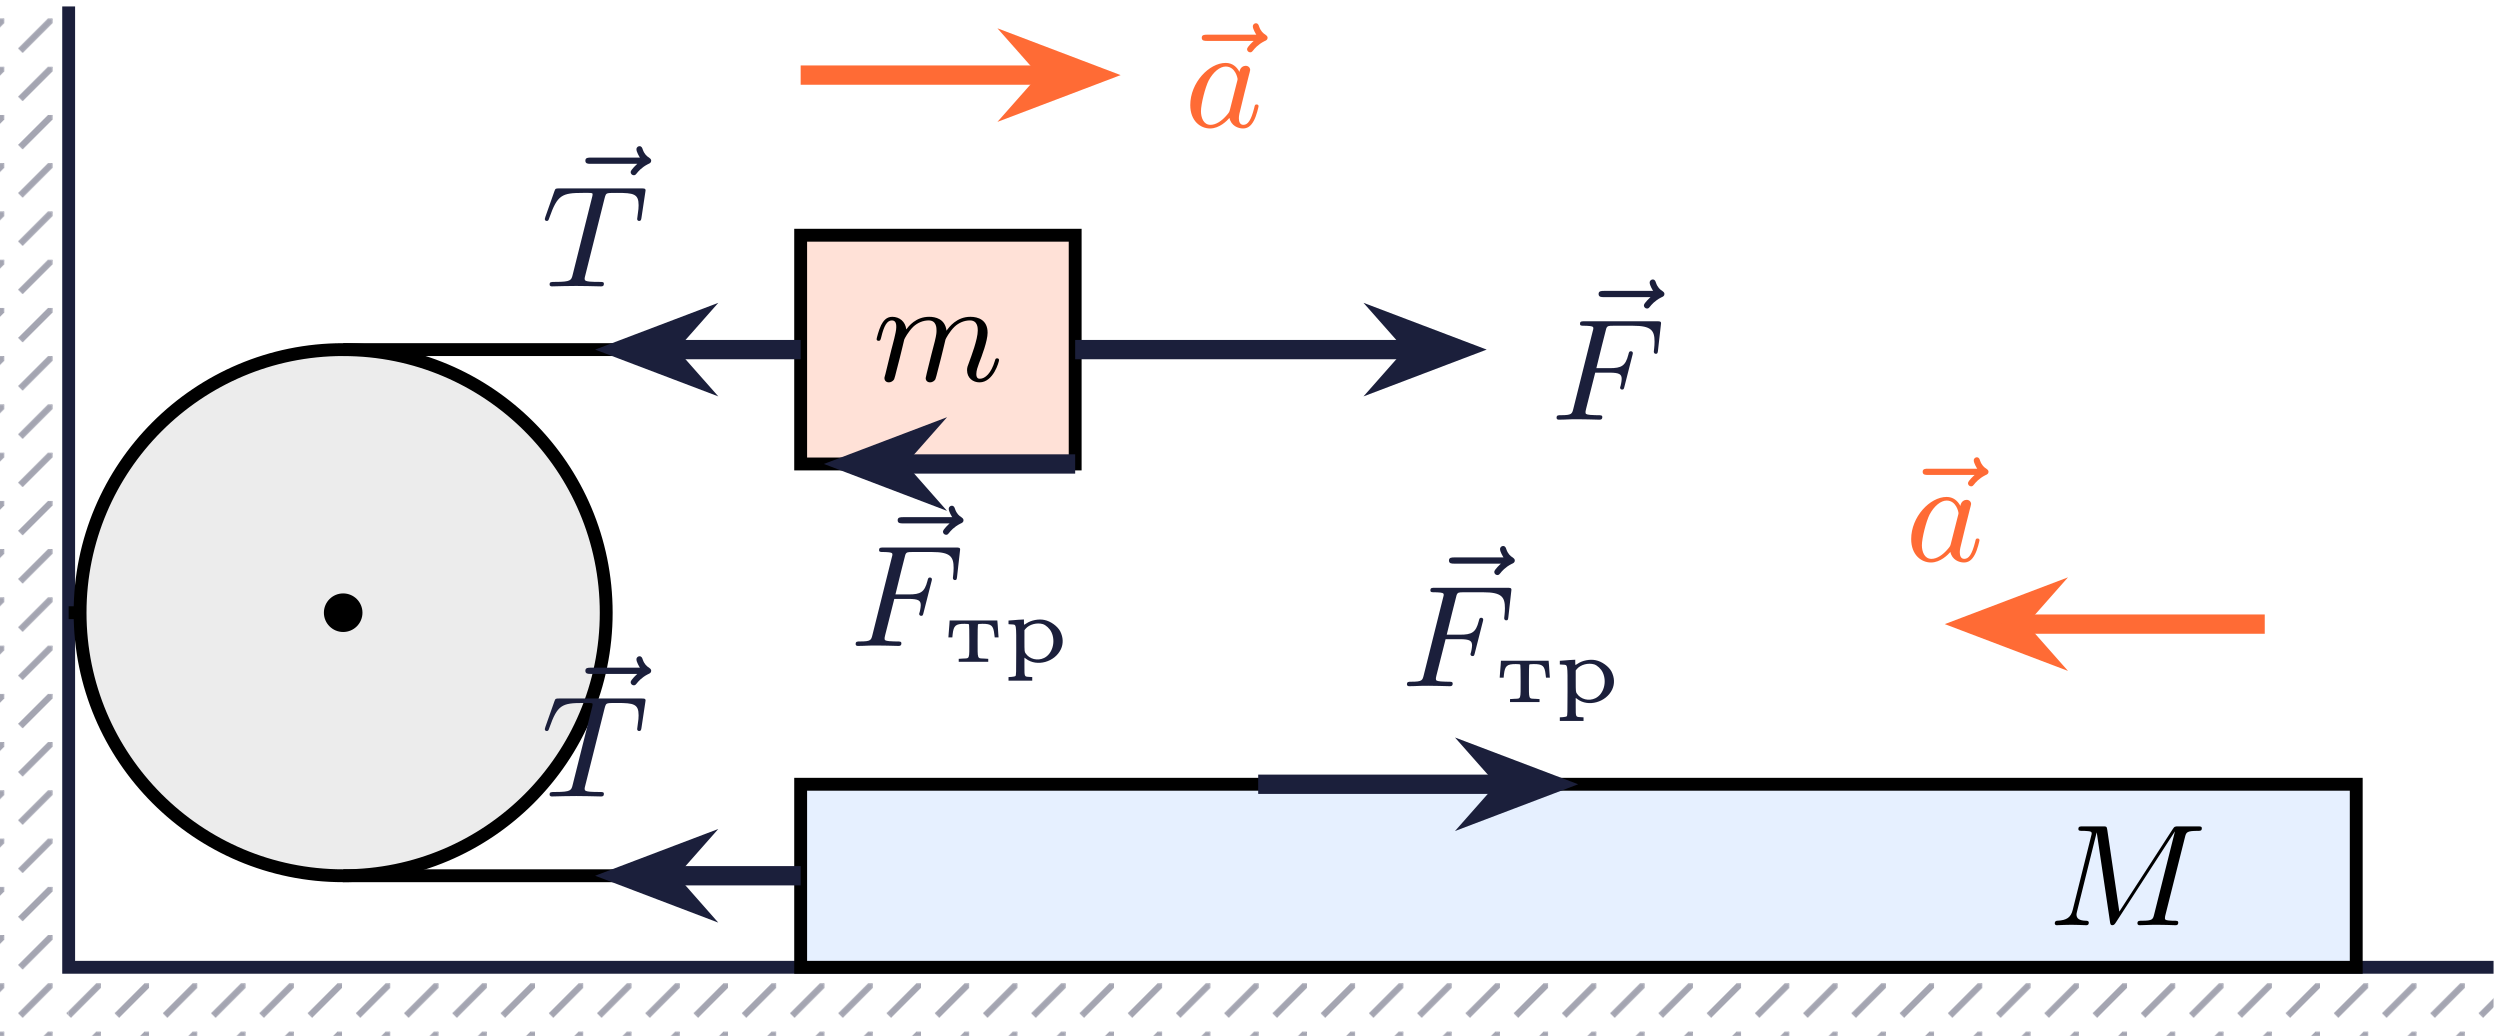
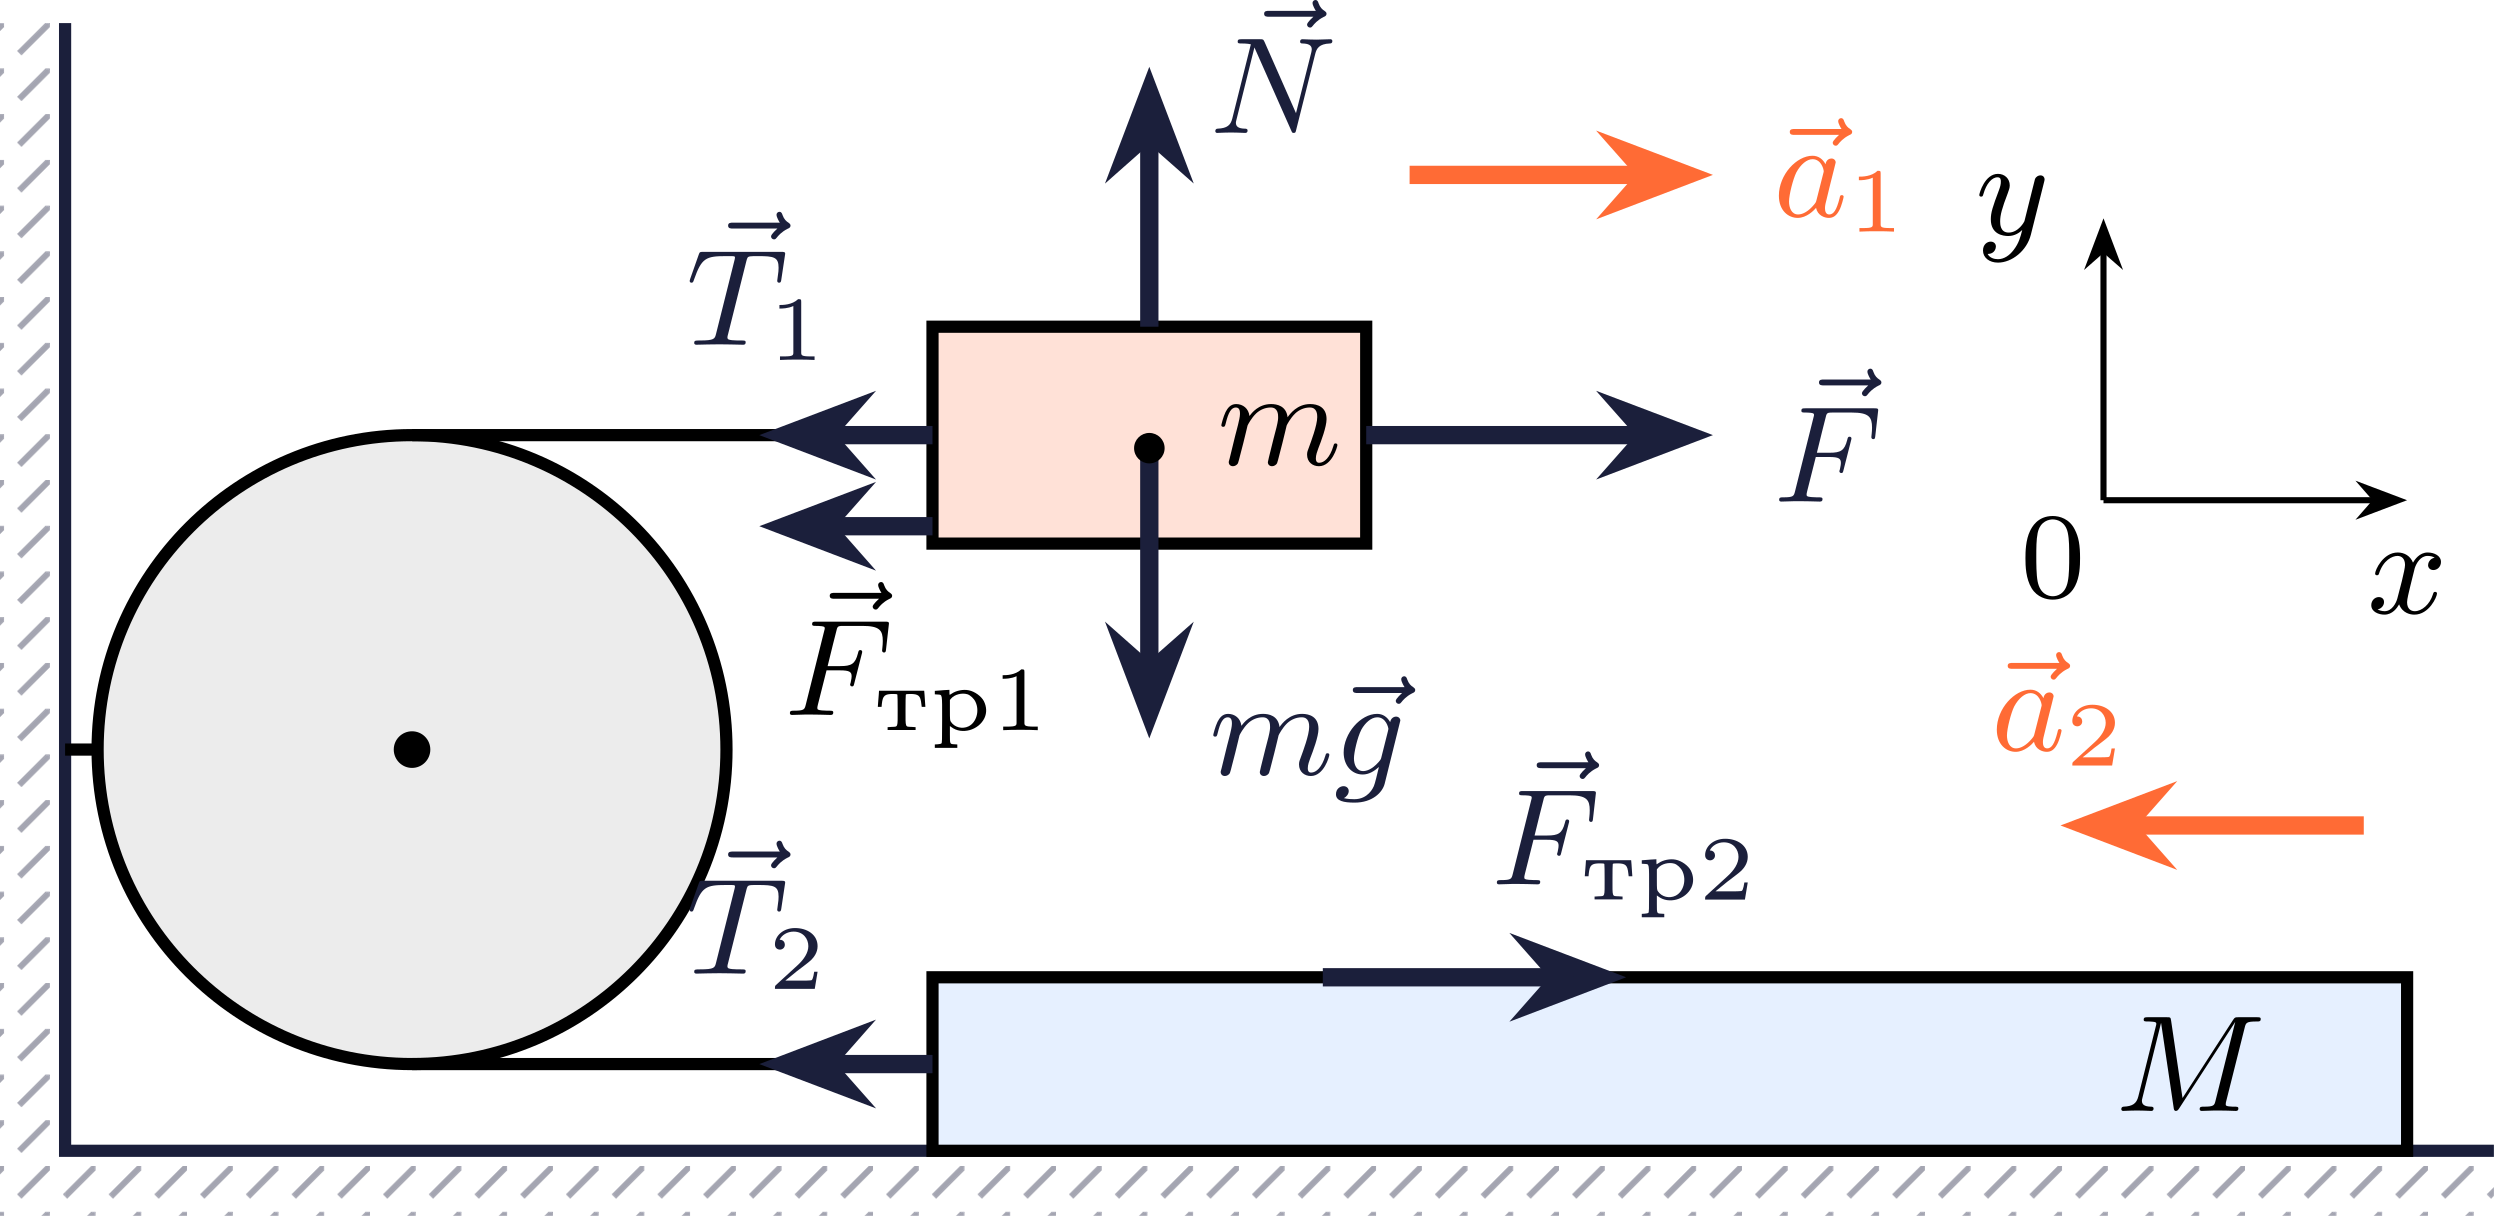
- <svg xmlns="http://www.w3.org/2000/svg" xmlns:xlink="http://www.w3.org/1999/xlink" version="1.1" width="201.358pt" height="83.434pt" viewBox="-70.008 -68.133 154.891 64.18">
+ <svg xmlns="http://www.w3.org/2000/svg" xmlns:xlink="http://www.w3.org/1999/xlink" version="1.1" width="212.413pt" height="103.301pt" viewBox="-70.008 -66.693 163.395 79.462">
  <defs>
-     <pattern id="pat0-a4a5b1" x="-.996" y="-.996" width="2.989" height="2.989" viewBox="-.996 -.996 2.989 2.989" patternUnits="userSpaceOnUse" patternTransform="matrix(1 0 0 -1 -65.7557 -8.20433)" overflow="visible">
+     <pattern id="pat0-a4a5b1" x="-.996" y="-.996" width="2.989" height="2.989" viewBox="-.996 -.996 2.989 2.989" patternUnits="userSpaceOnUse" patternTransform="matrix(1 0 0 -1 -65.7557 8.51955)" overflow="visible">
      <clipPath id="pc0">
        <rect x="-.996" y="-.996" width="4.981" height="4.981" />
      </clipPath>
      <g clip-path="url(#pc0)">
        <path d="M0 0L3.09 3.09" stroke="#a4a5b1" fill="none" stroke-width=".399" stroke-miterlimit="10" />
      </g>
    </pattern>
-     <pattern id="pat1-a4a5b1" x="-.996" y="-.996" width="2.989" height="2.989" viewBox="-.996 -.996 2.989 2.989" patternUnits="userSpaceOnUse" patternTransform="matrix(1 0 0 -1 -65.7557 -8.20433)" overflow="visible">
+     <pattern id="pat1-a4a5b1" x="-.996" y="-.996" width="2.989" height="2.989" viewBox="-.996 -.996 2.989 2.989" patternUnits="userSpaceOnUse" patternTransform="matrix(1 0 0 -1 -65.7557 8.51955)" overflow="visible">
      <clipPath id="pc1">
        <rect x="-.996" y="-.996" width="4.981" height="4.981" />
      </clipPath>
      <g clip-path="url(#pc1)">
        <path d="M0 0L3.09 3.09" stroke="#a4a5b1" fill="none" stroke-width=".399" stroke-miterlimit="10" />
      </g>
    </pattern>
-     <path id="g0-240" d="M.944-2.618C.879-2.612 .711-2.6 .574-2.588L.329-2.57V-2.457V-2.343L.514-2.331C.831-2.307 .807-2.427 .807-.669C.807 .669 .801 .837 .759 .867C.735 .891 .622 .915 .52 .921L.329 .933V1.04V1.154H1.064H1.799V1.04V.933L1.608 .921C1.309 .903 1.315 .921 1.315 .275V-.269L1.417-.197C2.086 .311 3.198 .006 3.575-.795C3.736-1.142 3.718-1.53 3.533-1.901C3.365-2.218 2.941-2.529 2.552-2.606C2.2-2.684 1.722-2.588 1.447-2.397C1.375-2.349 1.309-2.307 1.303-2.307C1.291-2.307 1.285-2.379 1.285-2.475V-2.636L1.172-2.63C1.112-2.63 1.01-2.624 .944-2.618ZM2.457-2.349C2.648-2.289 2.887-2.068 2.989-1.847C3.264-1.261 3.049-.502 2.534-.251C2.128-.054 1.626-.179 1.387-.538C1.321-.634 1.315-.658 1.315-1.303V-1.973L1.393-2.068C1.62-2.331 2.086-2.457 2.457-2.349Z" />
-     <path id="g0-242" d="M.317-2.301C.305-2.146 .287-1.913 .275-1.775L.257-1.524H.383H.502L.52-1.716C.58-2.26 .705-2.367 1.261-2.367C1.47-2.367 1.524-2.355 1.536-2.319C1.548-2.295 1.554-1.835 1.554-1.303C1.554-.149 1.584-.233 1.166-.215L.897-.197V-.108V-.012H1.811H2.726V-.108V-.197L2.457-.215C2.038-.233 2.068-.149 2.068-1.303C2.068-1.835 2.074-2.295 2.086-2.319C2.098-2.355 2.152-2.367 2.361-2.367C2.923-2.367 3.043-2.26 3.102-1.716L3.126-1.524H3.246H3.365L3.347-1.775C3.335-1.913 3.318-2.146 3.312-2.301L3.288-2.576H1.811H.335Z" />
-     <path id="g1-70" d="M2.789-2.914H3.667C4.304-2.914 4.429-2.806 4.429-2.52C4.429-2.493 4.42-2.331 4.367-2.116C4.331-2.008 4.331-2 4.331-1.982C4.331-1.946 4.358-1.865 4.456-1.865S4.564-1.91 4.6-2.053L5.093-3.99C5.102-4.026 5.12-4.08 5.12-4.125C5.12-4.178 5.084-4.241 4.994-4.241C4.896-4.241 4.878-4.178 4.842-4.026C4.663-3.327 4.411-3.192 3.685-3.192H2.86C2.977-3.685 3.434-5.523 3.47-5.64C3.533-5.819 3.631-5.819 3.9-5.819H5.138C6.267-5.819 6.465-5.523 6.465-4.833C6.465-4.528 6.42-4.286 6.42-4.214S6.465-4.08 6.545-4.08C6.653-4.08 6.662-4.142 6.68-4.304L6.868-5.972C6.868-6.097 6.779-6.097 6.608-6.097H2.116C1.937-6.097 1.847-6.097 1.847-5.936C1.847-5.819 1.937-5.819 2.125-5.819C2.161-5.819 2.322-5.819 2.466-5.801C2.663-5.774 2.672-5.738 2.672-5.658C2.672-5.631 2.672-5.613 2.627-5.452L1.435-.681C1.354-.359 1.336-.278 .664-.278C.493-.278 .395-.278 .395-.117C.395-.063 .421 0 .529 0C.628 0 1.049-.009 1.139-.018C1.21-.027 1.524-.027 1.722-.027C1.892-.027 2.143-.018 2.358-.018S2.824 0 3.04 0C3.111 0 3.228 0 3.228-.161C3.228-.278 3.138-.278 2.95-.278C2.932-.278 2.699-.278 2.484-.296C2.206-.323 2.188-.359 2.188-.466C2.188-.484 2.188-.538 2.224-.672L2.789-2.914Z" />
-     <path id="g1-77" d="M8.491-5.434C8.572-5.765 8.599-5.846 9.298-5.846C9.442-5.846 9.54-5.846 9.54-6.007C9.54-6.124 9.451-6.124 9.28-6.124H8.106C7.881-6.124 7.846-6.124 7.738-5.954L4.429-.843L3.685-5.891C3.649-6.124 3.64-6.124 3.389-6.124H2.161C2-6.124 1.892-6.124 1.892-5.963C1.892-5.846 1.982-5.846 2.161-5.846C2.197-5.846 2.358-5.846 2.502-5.828C2.672-5.81 2.717-5.783 2.717-5.694C2.717-5.649 2.708-5.613 2.681-5.514L1.542-.95C1.426-.484 1.175-.305 .583-.278C.556-.278 .43-.269 .43-.117C.43-.099 .43 0 .556 0C.664 0 .888-.009 1.004-.018C1.148-.027 1.166-.027 1.453-.027C1.677-.027 1.695-.027 1.91-.018C2.053-.018 2.242 0 2.376 0C2.421 0 2.537 0 2.537-.161C2.537-.269 2.439-.278 2.358-.278C1.937-.287 1.775-.421 1.775-.664C1.775-.726 1.784-.735 1.811-.861L3.022-5.738H3.031L3.847-.233C3.865-.09 3.882 0 3.999 0C4.107 0 4.16-.09 4.214-.17L7.864-5.801H7.872L6.59-.681C6.51-.359 6.492-.278 5.819-.278C5.658-.278 5.55-.278 5.55-.117C5.55-.036 5.613 0 5.685 0C5.792 0 6.142-.009 6.25-.018C6.384-.027 6.608-.027 6.788-.027C6.814-.027 7.173-.018 7.361-.018C7.541-.018 7.738 0 7.908 0C7.962 0 8.079 0 8.079-.161C8.079-.278 7.989-.278 7.801-.278C7.765-.278 7.603-.278 7.46-.296C7.263-.323 7.254-.359 7.254-.439S7.272-.592 7.29-.655L8.491-5.434Z" />
-     <path id="g1-84" d="M3.936-5.461C3.99-5.658 4.008-5.747 4.16-5.774C4.232-5.792 4.519-5.792 4.707-5.792C5.738-5.792 6.043-5.73 6.043-5.03C6.043-4.914 6.043-4.779 5.963-4.25L5.954-4.178C5.954-4.116 5.99-4.053 6.079-4.053C6.187-4.053 6.205-4.133 6.223-4.268L6.456-5.819C6.465-5.864 6.474-5.918 6.474-5.945C6.474-6.07 6.384-6.07 6.214-6.07H1.112C.897-6.07 .888-6.061 .825-5.891L.269-4.313C.233-4.196 .233-4.178 .233-4.169C.233-4.125 .26-4.053 .35-4.053C.448-4.053 .466-4.107 .52-4.268C1.013-5.667 1.291-5.792 2.591-5.792H2.941C3.192-5.792 3.192-5.765 3.192-5.694C3.192-5.64 3.174-5.577 3.156-5.505L1.955-.708C1.874-.386 1.847-.278 .897-.278C.61-.278 .529-.278 .529-.117C.529 0 .646 0 .681 0C.915 0 1.175-.018 1.417-.018C1.668-.018 1.928-.027 2.179-.027C2.573-.027 2.591-.027 2.923-.018C3.04-.018 3.631 0 3.703 0C3.784 0 3.891 0 3.891-.161C3.891-.278 3.811-.278 3.587-.278S3.255-.278 3.013-.296C2.806-.323 2.699-.332 2.699-.484C2.699-.529 2.717-.601 2.735-.664L3.936-5.461Z" />
-     <path id="g1-97" d="M3.425-3.407C3.255-3.73 2.977-3.963 2.573-3.963C1.533-3.963 .377-2.726 .377-1.354C.377-.368 1.004 .099 1.605 .099C2.188 .099 2.663-.386 2.806-.556C2.905-.063 3.353 .099 3.64 .099C3.9 .099 4.125-.018 4.322-.395C4.483-.69 4.609-1.246 4.609-1.282C4.609-1.327 4.582-1.39 4.492-1.39C4.385-1.39 4.376-1.345 4.34-1.175C4.142-.395 3.945-.126 3.667-.126C3.443-.126 3.389-.341 3.389-.538C3.389-.708 3.434-.888 3.515-1.201L3.739-2.125C3.802-2.349 3.963-3.022 3.999-3.156C4.035-3.282 4.089-3.497 4.089-3.524C4.089-3.667 3.972-3.784 3.811-3.784C3.694-3.784 3.47-3.712 3.425-3.407ZM2.842-1.094C2.798-.924 2.798-.915 2.654-.744C2.331-.359 1.964-.126 1.632-.126C1.193-.126 1.04-.583 1.04-.968C1.04-1.408 1.3-2.439 1.515-2.869C1.802-3.407 2.215-3.739 2.573-3.739C3.174-3.739 3.309-3.022 3.309-2.959C3.309-2.914 3.291-2.86 3.282-2.824L2.842-1.094Z" />
-     <path id="g1-109" d="M1.695-1.408C1.793-1.829 1.964-2.484 1.973-2.555C1.991-2.609 2.215-3.04 2.537-3.353C2.798-3.596 3.138-3.739 3.488-3.739C3.972-3.739 3.972-3.264 3.972-3.111C3.972-3.004 3.972-2.878 3.865-2.439L3.658-1.641C3.371-.484 3.3-.206 3.3-.161C3.3-.045 3.38 .099 3.578 .099C3.703 .099 3.838 .018 3.9-.09C3.927-.143 3.999-.43 4.044-.61L4.25-1.408C4.349-1.829 4.519-2.484 4.528-2.555C4.546-2.609 4.77-3.04 5.093-3.353C5.353-3.596 5.694-3.739 6.043-3.739C6.528-3.739 6.528-3.264 6.528-3.111C6.528-2.564 6.106-1.47 6.007-1.193C5.9-.915 5.864-.825 5.864-.655C5.864-.17 6.232 .099 6.635 .099C7.496 .099 7.846-1.184 7.846-1.282C7.846-1.327 7.819-1.39 7.729-1.39C7.63-1.39 7.621-1.345 7.586-1.228C7.361-.466 6.985-.126 6.662-.126C6.599-.126 6.438-.126 6.438-.412C6.438-.637 6.528-.87 6.599-1.067C6.779-1.524 7.137-2.475 7.137-2.977C7.137-3.775 6.545-3.963 6.07-3.963C5.218-3.963 4.752-3.327 4.591-3.102C4.501-3.847 3.891-3.963 3.515-3.963C2.681-3.963 2.242-3.371 2.098-3.183C2.044-3.667 1.677-3.963 1.228-3.963C.852-3.963 .664-3.685 .538-3.443C.386-3.129 .26-2.618 .26-2.582C.26-2.502 .323-2.475 .386-2.475C.484-2.475 .502-2.52 .547-2.699C.717-3.407 .906-3.739 1.21-3.739C1.479-3.739 1.479-3.452 1.479-3.318C1.479-3.129 1.408-2.851 1.354-2.618C1.291-2.385 1.201-2 1.166-1.892L.807-.421C.744-.206 .744-.188 .744-.161C.744-.045 .825 .099 1.022 .099C1.148 .099 1.282 .018 1.345-.09C1.372-.143 1.444-.43 1.488-.61L1.695-1.408Z" />
-     <path id="g1-126" d="M4.86-5.326C4.842-5.308 4.447-4.958 4.447-4.815C4.447-4.707 4.537-4.618 4.645-4.618C4.734-4.618 4.779-4.68 4.815-4.725C4.914-4.851 5.12-5.102 5.523-5.308C5.631-5.353 5.721-5.398 5.721-5.523C5.721-5.622 5.631-5.676 5.586-5.712C5.452-5.792 5.299-5.927 5.2-6.205C5.165-6.312 5.129-6.42 4.994-6.42C4.914-6.42 4.806-6.357 4.806-6.223C4.806-6.061 4.985-5.765 5.021-5.712H1.973C1.82-5.712 1.641-5.712 1.641-5.523C1.641-5.326 1.811-5.326 1.973-5.326H4.86Z" />
+     <path id="g0-48" d="M3.897-2.542C3.897-3.395 3.81-3.913 3.547-4.423C3.196-5.125 2.55-5.3 2.112-5.3C1.108-5.3 .741-4.551 .63-4.328C.343-3.746 .327-2.957 .327-2.542C.327-2.016 .351-1.211 .733-.574C1.1 .016 1.69 .167 2.112 .167C2.495 .167 3.18 .048 3.579-.741C3.873-1.315 3.897-2.024 3.897-2.542ZM2.112-.056C1.841-.056 1.291-.183 1.124-1.02C1.036-1.474 1.036-2.224 1.036-2.638C1.036-3.188 1.036-3.746 1.124-4.184C1.291-4.997 1.913-5.077 2.112-5.077C2.383-5.077 2.933-4.941 3.092-4.216C3.188-3.778 3.188-3.18 3.188-2.638C3.188-2.168 3.188-1.451 3.092-1.004C2.925-.167 2.375-.056 2.112-.056Z" />
+     <path id="g1-240" d="M.944-2.618C.879-2.612 .711-2.6 .574-2.588L.329-2.57V-2.457V-2.343L.514-2.331C.831-2.307 .807-2.427 .807-.669C.807 .669 .801 .837 .759 .867C.735 .891 .622 .915 .52 .921L.329 .933V1.04V1.154H1.064H1.799V1.04V.933L1.608 .921C1.309 .903 1.315 .921 1.315 .275V-.269L1.417-.197C2.086 .311 3.198 .006 3.575-.795C3.736-1.142 3.718-1.53 3.533-1.901C3.365-2.218 2.941-2.529 2.552-2.606C2.2-2.684 1.722-2.588 1.447-2.397C1.375-2.349 1.309-2.307 1.303-2.307C1.291-2.307 1.285-2.379 1.285-2.475V-2.636L1.172-2.63C1.112-2.63 1.01-2.624 .944-2.618ZM2.457-2.349C2.648-2.289 2.887-2.068 2.989-1.847C3.264-1.261 3.049-.502 2.534-.251C2.128-.054 1.626-.179 1.387-.538C1.321-.634 1.315-.658 1.315-1.303V-1.973L1.393-2.068C1.62-2.331 2.086-2.457 2.457-2.349Z" />
+     <path id="g1-242" d="M.317-2.301C.305-2.146 .287-1.913 .275-1.775L.257-1.524H.383H.502L.52-1.716C.58-2.26 .705-2.367 1.261-2.367C1.47-2.367 1.524-2.355 1.536-2.319C1.548-2.295 1.554-1.835 1.554-1.303C1.554-.149 1.584-.233 1.166-.215L.897-.197V-.108V-.012H1.811H2.726V-.108V-.197L2.457-.215C2.038-.233 2.068-.149 2.068-1.303C2.068-1.835 2.074-2.295 2.086-2.319C2.098-2.355 2.152-2.367 2.361-2.367C2.923-2.367 3.043-2.26 3.102-1.716L3.126-1.524H3.246H3.365L3.347-1.775C3.335-1.913 3.318-2.146 3.312-2.301L3.288-2.576H1.811H.335Z" />
+     <path id="g3-49" d="M2.146-3.796C2.146-3.975 2.122-3.975 1.943-3.975C1.548-3.593 .938-3.593 .723-3.593V-3.359C.879-3.359 1.273-3.359 1.632-3.527V-.508C1.632-.311 1.632-.233 1.016-.233H.759V0C1.088-.024 1.554-.024 1.889-.024S2.69-.024 3.019 0V-.233H2.762C2.146-.233 2.146-.311 2.146-.508V-3.796Z" />
+     <path id="g3-50" d="M3.216-1.118H2.995C2.983-1.034 2.923-.64 2.833-.574C2.792-.538 2.307-.538 2.224-.538H1.106L1.871-1.16C2.074-1.321 2.606-1.704 2.792-1.883C2.971-2.062 3.216-2.367 3.216-2.792C3.216-3.539 2.54-3.975 1.739-3.975C.968-3.975 .43-3.467 .43-2.905C.43-2.6 .687-2.564 .753-2.564C.903-2.564 1.076-2.672 1.076-2.887C1.076-3.019 .998-3.21 .735-3.21C.873-3.515 1.237-3.742 1.65-3.742C2.277-3.742 2.612-3.276 2.612-2.792C2.612-2.367 2.331-1.931 1.913-1.548L.496-.251C.436-.191 .43-.185 .43 0H3.031L3.216-1.118Z" />
+     <path id="g2-70" d="M2.789-2.914H3.667C4.304-2.914 4.429-2.806 4.429-2.52C4.429-2.493 4.42-2.331 4.367-2.116C4.331-2.008 4.331-2 4.331-1.982C4.331-1.946 4.358-1.865 4.456-1.865S4.564-1.91 4.6-2.053L5.093-3.99C5.102-4.026 5.12-4.08 5.12-4.125C5.12-4.178 5.084-4.241 4.994-4.241C4.896-4.241 4.878-4.178 4.842-4.026C4.663-3.327 4.411-3.192 3.685-3.192H2.86C2.977-3.685 3.434-5.523 3.47-5.64C3.533-5.819 3.631-5.819 3.9-5.819H5.138C6.267-5.819 6.465-5.523 6.465-4.833C6.465-4.528 6.42-4.286 6.42-4.214S6.465-4.08 6.545-4.08C6.653-4.08 6.662-4.142 6.68-4.304L6.868-5.972C6.868-6.097 6.779-6.097 6.608-6.097H2.116C1.937-6.097 1.847-6.097 1.847-5.936C1.847-5.819 1.937-5.819 2.125-5.819C2.161-5.819 2.322-5.819 2.466-5.801C2.663-5.774 2.672-5.738 2.672-5.658C2.672-5.631 2.672-5.613 2.627-5.452L1.435-.681C1.354-.359 1.336-.278 .664-.278C.493-.278 .395-.278 .395-.117C.395-.063 .421 0 .529 0C.628 0 1.049-.009 1.139-.018C1.21-.027 1.524-.027 1.722-.027C1.892-.027 2.143-.018 2.358-.018S2.824 0 3.04 0C3.111 0 3.228 0 3.228-.161C3.228-.278 3.138-.278 2.95-.278C2.932-.278 2.699-.278 2.484-.296C2.206-.323 2.188-.359 2.188-.466C2.188-.484 2.188-.538 2.224-.672L2.789-2.914Z" />
+     <path id="g2-77" d="M8.491-5.434C8.572-5.765 8.599-5.846 9.298-5.846C9.442-5.846 9.54-5.846 9.54-6.007C9.54-6.124 9.451-6.124 9.28-6.124H8.106C7.881-6.124 7.846-6.124 7.738-5.954L4.429-.843L3.685-5.891C3.649-6.124 3.64-6.124 3.389-6.124H2.161C2-6.124 1.892-6.124 1.892-5.963C1.892-5.846 1.982-5.846 2.161-5.846C2.197-5.846 2.358-5.846 2.502-5.828C2.672-5.81 2.717-5.783 2.717-5.694C2.717-5.649 2.708-5.613 2.681-5.514L1.542-.95C1.426-.484 1.175-.305 .583-.278C.556-.278 .43-.269 .43-.117C.43-.099 .43 0 .556 0C.664 0 .888-.009 1.004-.018C1.148-.027 1.166-.027 1.453-.027C1.677-.027 1.695-.027 1.91-.018C2.053-.018 2.242 0 2.376 0C2.421 0 2.537 0 2.537-.161C2.537-.269 2.439-.278 2.358-.278C1.937-.287 1.775-.421 1.775-.664C1.775-.726 1.784-.735 1.811-.861L3.022-5.738H3.031L3.847-.233C3.865-.09 3.882 0 3.999 0C4.107 0 4.16-.09 4.214-.17L7.864-5.801H7.872L6.59-.681C6.51-.359 6.492-.278 5.819-.278C5.658-.278 5.55-.278 5.55-.117C5.55-.036 5.613 0 5.685 0C5.792 0 6.142-.009 6.25-.018C6.384-.027 6.608-.027 6.788-.027C6.814-.027 7.173-.018 7.361-.018C7.541-.018 7.738 0 7.908 0C7.962 0 8.079 0 8.079-.161C8.079-.278 7.989-.278 7.801-.278C7.765-.278 7.603-.278 7.46-.296C7.263-.323 7.254-.359 7.254-.439S7.272-.592 7.29-.655L8.491-5.434Z" />
+     <path id="g2-78" d="M6.922-5.156C7.012-5.523 7.182-5.819 7.881-5.846C7.935-5.846 8.043-5.855 8.043-6.007C8.043-6.079 7.989-6.124 7.917-6.124C7.72-6.124 7.218-6.097 7.021-6.097C6.797-6.097 6.779-6.097 6.563-6.106C6.42-6.106 6.232-6.124 6.097-6.124C6.061-6.124 5.936-6.124 5.936-5.963C5.936-5.846 6.043-5.846 6.097-5.846C6.438-5.837 6.698-5.756 6.698-5.461C6.698-5.416 6.671-5.29 6.671-5.281L5.667-1.291L3.613-5.945C3.533-6.115 3.524-6.124 3.318-6.124H2.125C1.955-6.124 1.856-6.124 1.856-5.963C1.856-5.846 1.946-5.846 2.125-5.846C2.17-5.846 2.502-5.846 2.717-5.792L1.506-.95C1.399-.511 1.175-.305 .547-.278C.511-.278 .395-.269 .395-.117C.395-.099 .395 0 .52 0C.628 0 .852-.009 .968-.018C1.112-.027 1.13-.027 1.417-.027C1.641-.027 1.659-.027 1.874-.018C2.017-.018 2.206 0 2.34 0C2.385 0 2.502 0 2.502-.161C2.502-.269 2.403-.278 2.322-.278C1.901-.287 1.739-.421 1.739-.664C1.739-.726 1.748-.735 1.775-.861L2.95-5.586L5.353-.161C5.416-.018 5.425 0 5.514 0C5.631 0 5.64-.036 5.676-.188L6.922-5.156Z" />
+     <path id="g2-84" d="M3.936-5.461C3.99-5.658 4.008-5.747 4.16-5.774C4.232-5.792 4.519-5.792 4.707-5.792C5.738-5.792 6.043-5.73 6.043-5.03C6.043-4.914 6.043-4.779 5.963-4.25L5.954-4.178C5.954-4.116 5.99-4.053 6.079-4.053C6.187-4.053 6.205-4.133 6.223-4.268L6.456-5.819C6.465-5.864 6.474-5.918 6.474-5.945C6.474-6.07 6.384-6.07 6.214-6.07H1.112C.897-6.07 .888-6.061 .825-5.891L.269-4.313C.233-4.196 .233-4.178 .233-4.169C.233-4.125 .26-4.053 .35-4.053C.448-4.053 .466-4.107 .52-4.268C1.013-5.667 1.291-5.792 2.591-5.792H2.941C3.192-5.792 3.192-5.765 3.192-5.694C3.192-5.64 3.174-5.577 3.156-5.505L1.955-.708C1.874-.386 1.847-.278 .897-.278C.61-.278 .529-.278 .529-.117C.529 0 .646 0 .681 0C.915 0 1.175-.018 1.417-.018C1.668-.018 1.928-.027 2.179-.027C2.573-.027 2.591-.027 2.923-.018C3.04-.018 3.631 0 3.703 0C3.784 0 3.891 0 3.891-.161C3.891-.278 3.811-.278 3.587-.278S3.255-.278 3.013-.296C2.806-.323 2.699-.332 2.699-.484C2.699-.529 2.717-.601 2.735-.664L3.936-5.461Z" />
+     <path id="g2-97" d="M3.425-3.407C3.255-3.73 2.977-3.963 2.573-3.963C1.533-3.963 .377-2.726 .377-1.354C.377-.368 1.004 .099 1.605 .099C2.188 .099 2.663-.386 2.806-.556C2.905-.063 3.353 .099 3.64 .099C3.9 .099 4.125-.018 4.322-.395C4.483-.69 4.609-1.246 4.609-1.282C4.609-1.327 4.582-1.39 4.492-1.39C4.385-1.39 4.376-1.345 4.34-1.175C4.142-.395 3.945-.126 3.667-.126C3.443-.126 3.389-.341 3.389-.538C3.389-.708 3.434-.888 3.515-1.201L3.739-2.125C3.802-2.349 3.963-3.022 3.999-3.156C4.035-3.282 4.089-3.497 4.089-3.524C4.089-3.667 3.972-3.784 3.811-3.784C3.694-3.784 3.47-3.712 3.425-3.407ZM2.842-1.094C2.798-.924 2.798-.915 2.654-.744C2.331-.359 1.964-.126 1.632-.126C1.193-.126 1.04-.583 1.04-.968C1.04-1.408 1.3-2.439 1.515-2.869C1.802-3.407 2.215-3.739 2.573-3.739C3.174-3.739 3.309-3.022 3.309-2.959C3.309-2.914 3.291-2.86 3.282-2.824L2.842-1.094Z" />
+     <path id="g2-103" d="M4.367-3.524C4.367-3.667 4.25-3.784 4.089-3.784C3.936-3.784 3.748-3.676 3.703-3.425C3.506-3.766 3.219-3.963 2.851-3.963C1.766-3.963 .664-2.69 .664-1.435C.664-.592 1.193 0 1.91 0C2.313 0 2.672-.224 2.968-.493C2.851 0 2.708 .601 2.636 .762C2.591 .861 2.268 1.614 1.363 1.614C1.184 1.614 .897 1.605 .672 1.542C.843 1.47 .995 1.273 .995 1.085C.995 .888 .843 .762 .655 .762C.448 .762 .161 .924 .161 1.291C.161 1.731 .664 1.838 1.381 1.838C2.537 1.838 3.201 1.175 3.344 .601L4.367-3.524ZM3.138-1.166C3.102-1.004 3.093-.986 2.95-.816C2.493-.296 2.116-.224 1.937-.224C1.497-.224 1.336-.655 1.336-1.058C1.336-1.408 1.551-2.412 1.82-2.932C2.053-3.353 2.448-3.739 2.86-3.739C3.434-3.739 3.587-3.058 3.587-2.977C3.587-2.959 3.569-2.887 3.56-2.842L3.138-1.166Z" />
+     <path id="g2-109" d="M1.695-1.408C1.793-1.829 1.964-2.484 1.973-2.555C1.991-2.609 2.215-3.04 2.537-3.353C2.798-3.596 3.138-3.739 3.488-3.739C3.972-3.739 3.972-3.264 3.972-3.111C3.972-3.004 3.972-2.878 3.865-2.439L3.658-1.641C3.371-.484 3.3-.206 3.3-.161C3.3-.045 3.38 .099 3.578 .099C3.703 .099 3.838 .018 3.9-.09C3.927-.143 3.999-.43 4.044-.61L4.25-1.408C4.349-1.829 4.519-2.484 4.528-2.555C4.546-2.609 4.77-3.04 5.093-3.353C5.353-3.596 5.694-3.739 6.043-3.739C6.528-3.739 6.528-3.264 6.528-3.111C6.528-2.564 6.106-1.47 6.007-1.193C5.9-.915 5.864-.825 5.864-.655C5.864-.17 6.232 .099 6.635 .099C7.496 .099 7.846-1.184 7.846-1.282C7.846-1.327 7.819-1.39 7.729-1.39C7.63-1.39 7.621-1.345 7.586-1.228C7.361-.466 6.985-.126 6.662-.126C6.599-.126 6.438-.126 6.438-.412C6.438-.637 6.528-.87 6.599-1.067C6.779-1.524 7.137-2.475 7.137-2.977C7.137-3.775 6.545-3.963 6.07-3.963C5.218-3.963 4.752-3.327 4.591-3.102C4.501-3.847 3.891-3.963 3.515-3.963C2.681-3.963 2.242-3.371 2.098-3.183C2.044-3.667 1.677-3.963 1.228-3.963C.852-3.963 .664-3.685 .538-3.443C.386-3.129 .26-2.618 .26-2.582C.26-2.502 .323-2.475 .386-2.475C.484-2.475 .502-2.52 .547-2.699C.717-3.407 .906-3.739 1.21-3.739C1.479-3.739 1.479-3.452 1.479-3.318C1.479-3.129 1.408-2.851 1.354-2.618C1.291-2.385 1.201-2 1.166-1.892L.807-.421C.744-.206 .744-.188 .744-.161C.744-.045 .825 .099 1.022 .099C1.148 .099 1.282 .018 1.345-.09C1.372-.143 1.444-.43 1.488-.61L1.695-1.408Z" />
+     <path id="g2-120" d="M4.411-3.622C4.08-3.56 3.981-3.273 3.981-3.138C3.981-2.968 4.107-2.815 4.331-2.815C4.582-2.815 4.824-3.031 4.824-3.344C4.824-3.757 4.376-3.963 3.954-3.963C3.416-3.963 3.102-3.488 2.995-3.3C2.824-3.739 2.43-3.963 2-3.963C1.04-3.963 .52-2.815 .52-2.582C.52-2.502 .583-2.475 .646-2.475C.726-2.475 .753-2.52 .771-2.573C1.049-3.461 1.641-3.739 1.982-3.739C2.242-3.739 2.475-3.569 2.475-3.147C2.475-2.824 2.089-1.39 1.973-.959C1.901-.681 1.632-.126 1.139-.126C.959-.126 .771-.188 .681-.242C.924-.287 1.103-.493 1.103-.726C1.103-.95 .933-1.049 .762-1.049C.502-1.049 .269-.825 .269-.52C.269-.081 .753 .099 1.13 .099C1.65 .099 1.955-.332 2.089-.574C2.313 .018 2.842 .099 3.084 .099C4.053 .099 4.564-1.067 4.564-1.282C4.564-1.327 4.537-1.39 4.447-1.39C4.349-1.39 4.34-1.354 4.295-1.219C4.098-.574 3.578-.126 3.111-.126C2.851-.126 2.609-.287 2.609-.717C2.609-.915 2.735-1.408 2.815-1.748C2.851-1.91 3.093-2.878 3.111-2.941C3.219-3.264 3.488-3.739 3.945-3.739C4.107-3.739 4.277-3.712 4.411-3.622Z" />
+     <path id="g2-121" d="M4.501-3.452C4.51-3.497 4.528-3.551 4.528-3.604C4.528-3.721 4.447-3.865 4.25-3.865C4.133-3.865 3.972-3.793 3.9-3.622C3.891-3.587 3.802-3.219 3.748-3.022L3.3-1.228C3.228-.968 3.228-.95 3.21-.87C3.201-.834 2.824-.126 2.179-.126C1.623-.126 1.623-.69 1.623-.861C1.623-1.264 1.739-1.704 2.125-2.708C2.197-2.914 2.251-3.04 2.251-3.21C2.251-3.649 1.919-3.963 1.479-3.963C.619-3.963 .26-2.69 .26-2.582C.26-2.502 .323-2.475 .386-2.475C.484-2.475 .493-2.529 .529-2.645C.717-3.309 1.076-3.739 1.453-3.739C1.668-3.739 1.668-3.569 1.668-3.443C1.668-3.291 1.632-3.129 1.551-2.914C1.13-1.802 1.013-1.426 1.013-.995C1.013 0 1.82 .099 2.152 .099C2.591 .099 2.905-.134 3.067-.296C2.95 .161 2.851 .565 2.502 1.013C2.233 1.372 1.874 1.614 1.479 1.614C1.228 1.614 .933 1.524 .807 1.273C1.282 1.273 1.345 .879 1.345 .789C1.345 .592 1.201 .466 1.004 .466C.789 .466 .502 .637 .502 1.049C.502 1.515 .915 1.838 1.479 1.838C2.394 1.838 3.371 1.058 3.631 .009L4.501-3.452Z" />
+     <path id="g2-126" d="M4.86-5.326C4.842-5.308 4.447-4.958 4.447-4.815C4.447-4.707 4.537-4.618 4.645-4.618C4.734-4.618 4.779-4.68 4.815-4.725C4.914-4.851 5.12-5.102 5.523-5.308C5.631-5.353 5.721-5.398 5.721-5.523C5.721-5.622 5.631-5.676 5.586-5.712C5.452-5.792 5.299-5.927 5.2-6.205C5.165-6.312 5.129-6.42 4.994-6.42C4.914-6.42 4.806-6.357 4.806-6.223C4.806-6.061 4.985-5.765 5.021-5.712H1.973C1.82-5.712 1.641-5.712 1.641-5.523C1.641-5.326 1.811-5.326 1.973-5.326H4.86Z" />
  </defs>
  <g id="page1">
-     <path d="M-70.008-3.953V-67.734H-65.754V-3.953Z" fill="url(#pat0-a4a5b1)" />
-     <path d="M-65.754-3.953V-8.203H84.484V-3.953Z" fill="url(#pat1-a4a5b1)" />
-     <path d="M-65.754-67.734V-8.203H84.484" stroke="#1b1f3b" fill="none" stroke-width=".797" stroke-miterlimit="10" />
-     <path d="M-65.754-30.172H-48.746" stroke="#000" fill="none" stroke-width=".797" stroke-miterlimit="10" />
-     <path d="M-32.449-30.172C-32.449-39.176-39.746-46.473-48.746-46.473C-57.75-46.473-65.047-39.176-65.047-30.172C-65.047-21.172-57.75-13.875-48.746-13.875C-39.746-13.875-32.449-21.172-32.449-30.172Z" fill="#ececec" />
-     <path d="M-32.449-30.172C-32.449-39.176-39.746-46.473-48.746-46.473C-57.75-46.473-65.047-39.176-65.047-30.172C-65.047-21.172-57.75-13.875-48.746-13.875C-39.746-13.875-32.449-21.172-32.449-30.172Z" stroke="#000" fill="none" stroke-width=".797" stroke-miterlimit="10" />
-     <path d="M-47.551-30.172C-47.551-30.832-48.086-31.367-48.746-31.367S-49.941-30.832-49.941-30.172C-49.941-29.512-49.406-28.977-48.746-28.977S-47.551-29.512-47.551-30.172Z" />
-     <path d="M-20.402-8.203V-19.543H75.976V-8.203Z" fill="#e6f0ff" />
-     <path d="M-20.402-8.203V-19.543H75.976V-8.203Z" stroke="#000" fill="none" stroke-width=".797" stroke-miterlimit="10" />
-     <g transform="matrix(1 0 0 1 122.6249 -2.60577)">
-       <use x="-65.756" y="-8.204" xlink:href="#g1-77" />
+     <path d="M-70.008 12.77V-65.184H-65.754V12.77Z" fill="url(#pat0-a4a5b1)" />
+     <path d="M-65.754 12.77V8.52H92.988V12.77Z" fill="url(#pat1-a4a5b1)" />
+     <path d="M-65.754-65.184V8.52H92.988" stroke="#1b1f3b" fill="none" stroke-width=".797" stroke-miterlimit="10" />
+     <path d="M-65.754-17.703H-43.078" stroke="#000" fill="none" stroke-width=".797" stroke-miterlimit="10" />
+     <path d="M-22.527-17.703C-22.527-29.051-31.727-38.254-43.078-38.254C-54.43-38.254-63.629-29.051-63.629-17.703C-63.629-6.352-54.43 2.852-43.078 2.852C-31.727 2.852-22.527-6.352-22.527-17.703Z" fill="#ececec" />
+     <path d="M-22.527-17.703C-22.527-29.051-31.727-38.254-43.078-38.254C-54.43-38.254-63.629-29.051-63.629-17.703C-63.629-6.352-54.43 2.852-43.078 2.852C-31.727 2.852-22.527-6.352-22.527-17.703Z" stroke="#000" fill="none" stroke-width=".797" stroke-miterlimit="10" />
+     <path d="M-41.883-17.703C-41.883-18.363-42.418-18.898-43.078-18.898C-43.738-18.898-44.273-18.363-44.273-17.703C-44.273-17.043-43.738-16.504-43.078-16.504C-42.418-16.504-41.883-17.043-41.883-17.703Z" />
+     <path d="M-9.062 8.52V-2.82H87.316V8.52Z" fill="#e6f0ff" />
+     <path d="M-9.062 8.52V-2.82H87.316V8.52Z" stroke="#000" fill="none" stroke-width=".797" stroke-miterlimit="10" />
+     <g transform="matrix(1 0 0 1 133.9635 -2.60573)">
+       <use x="-65.756" y="8.52" xlink:href="#g2-77" />
    </g>
-     <path d="M-20.402-39.387V-53.559H-3.394V-39.387Z" fill="#ffe1d7" />
-     <path d="M-20.402-39.387V-53.559H-3.394V-39.387Z" stroke="#000" fill="none" stroke-width=".797" stroke-miterlimit="10" />
-     <g transform="matrix(1 0 0 1 49.7993 -36.33807)">
-       <use x="-65.756" y="-8.204" xlink:href="#g1-109" />
+     <path d="M-9.062-31.164V-45.34H19.285V-31.164Z" fill="#ffe1d7" />
+     <path d="M-9.062-31.164V-45.34H19.285V-31.164Z" stroke="#000" fill="none" stroke-width=".797" stroke-miterlimit="10" />
+     <g transform="matrix(1 0 0 1 75.31168 -44.84175)">
+       <use x="-65.756" y="8.52" xlink:href="#g2-109" />
    </g>
-     <path d="M-48.746-46.473H-20.402" stroke="#000" fill="none" stroke-width=".797" stroke-miterlimit="10" />
-     <path d="M-48.746-13.875H-20.402" stroke="#000" fill="none" stroke-width=".797" stroke-miterlimit="10" />
-     <path d="M-3.394-46.473H17.527" stroke="#1b1f3b" fill="none" stroke-width="1.196" stroke-miterlimit="10" />
-     <path d="M20.418-46.473L16.52-47.953L17.828-46.473L16.52-44.992Z" fill="#1b1f3b" />
-     <path d="M20.418-46.473L16.52-47.953L17.828-46.473L16.52-44.992Z" stroke="#1b1f3b" fill="none" stroke-width="1.196" stroke-miterlimit="10" />
-     <g fill="#1b1f3b" transform="matrix(1 0 0 1 91.7928 -33.92707)">
-       <use x="-64.399" y="-10.471" xlink:href="#g1-126" />
-       <use x="-65.756" y="-8.204" xlink:href="#g1-70" />
+     <path d="M-43.078-38.254H-9.062" stroke="#000" fill="none" stroke-width=".797" stroke-miterlimit="10" />
+     <path d="M-43.078 2.852H-9.062" stroke="#000" fill="none" stroke-width=".797" stroke-miterlimit="10" />
+     <path d="M19.285-38.254H37.371" stroke="#1b1f3b" fill="none" stroke-width="1.196" stroke-miterlimit="10" />
+     <path d="M40.262-38.254L36.359-39.734L37.668-38.254L36.359-36.77Z" fill="#1b1f3b" />
+     <path d="M40.262-38.254L36.359-39.734L37.668-38.254L36.359-36.77Z" stroke="#1b1f3b" fill="none" stroke-width="1.196" stroke-miterlimit="10" />
+     <g fill="#1b1f3b" transform="matrix(1 0 0 1 111.6355 -42.43075)">
+       <use x="-64.399" y="6.253" xlink:href="#g2-126" />
+       <use x="-65.756" y="8.52" xlink:href="#g2-70" />
    </g>
-     <path d="M-20.402-46.473H-28.566" stroke="#1b1f3b" fill="none" stroke-width="1.196" stroke-miterlimit="10" />
-     <path d="M-31.453-46.473L-27.555-44.992L-28.863-46.473L-27.555-47.953Z" fill="#1b1f3b" />
-     <path d="M-31.453-46.473L-27.555-44.992L-28.863-46.473L-27.555-47.953Z" stroke="#1b1f3b" fill="none" stroke-width="1.196" stroke-miterlimit="10" />
-     <g fill="#1b1f3b" transform="matrix(1 0 0 1 29.2707 -42.18587)">
-       <use x="-64.653" y="-10.471" xlink:href="#g1-126" />
-       <use x="-65.756" y="-8.204" xlink:href="#g1-84" />
+     <path d="M-9.062-38.254H-15.809" stroke="#1b1f3b" fill="none" stroke-width="1.196" stroke-miterlimit="10" />
+     <path d="M-18.699-38.254L-14.801-36.77L-16.109-38.254L-14.801-39.734Z" fill="#1b1f3b" />
+     <path d="M-18.699-38.254L-14.801-36.77L-16.109-38.254L-14.801-39.734Z" stroke="#1b1f3b" fill="none" stroke-width="1.196" stroke-miterlimit="10" />
+     <g fill="#1b1f3b" transform="matrix(1 0 0 1 40.5915 -52.68205)">
+       <use x="-64.653" y="6.253" xlink:href="#g2-126" />
+       <use x="-65.756" y="8.52" xlink:href="#g2-84" />
+       <use x="-60.38" y="9.516" xlink:href="#g3-49" />
    </g>
-     <path d="M-3.394-39.387H-14.391" stroke="#1b1f3b" fill="none" stroke-width="1.196" stroke-miterlimit="10" />
-     <path d="M-17.281-39.387L-13.383-37.902L-14.691-39.387L-13.383-40.867Z" fill="#1b1f3b" />
-     <path d="M-17.281-39.387L-13.383-37.902L-14.691-39.387L-13.383-40.867Z" stroke="#1b1f3b" fill="none" stroke-width="1.196" stroke-miterlimit="10" />
-     <g fill="#1b1f3b" transform="matrix(1 0 0 1 48.3661 -19.90877)">
-       <use x="-64.399" y="-10.471" xlink:href="#g1-126" />
-       <use x="-65.756" y="-8.204" xlink:href="#g1-70" />
-       <use x="-59.872" y="-7.208" xlink:href="#g0-242" />
-       <use x="-56.219" y="-7.208" xlink:href="#g0-240" />
+     <path d="M-9.062-32.301H-15.809" stroke="#1b1f3b" fill="none" stroke-width="1.196" stroke-miterlimit="10" />
+     <path d="M-18.699-32.301L-14.801-30.816L-16.109-32.301L-14.801-33.781Z" fill="#1b1f3b" />
+     <path d="M-18.699-32.301L-14.801-30.816L-16.109-32.301L-14.801-33.781Z" stroke="#1b1f3b" fill="none" stroke-width="1.196" stroke-miterlimit="10" />
+     <g transform="matrix(1 0 0 1 46.9798 -28.48615)">
+       <use x="-64.399" y="6.253" xlink:href="#g2-126" />
+       <use x="-65.756" y="8.52" xlink:href="#g2-70" />
+       <use x="-59.872" y="9.516" xlink:href="#g1-242" />
+       <use x="-56.219" y="9.516" xlink:href="#g1-240" />
+       <use x="-52.18" y="9.516" xlink:href="#g3-49" />
    </g>
-     <path d="M-20.402-63.48H-5.148" stroke="#ff6b35" fill="none" stroke-width="1.196" stroke-miterlimit="10" />
-     <path d="M-2.262-63.48L-6.16-64.961L-4.852-63.48L-6.16-62Z" fill="#ff6b35" />
-     <path d="M-2.262-63.48L-6.16-64.961L-4.852-63.48L-6.16-62Z" stroke="#ff6b35" fill="none" stroke-width="1.196" stroke-miterlimit="10" />
-     <g fill="#ff6b35" transform="matrix(1 0 0 1 69.11523 -52.06817)">
-       <use x="-66.308" y="-8.204" xlink:href="#g1-126" />
-       <use x="-65.756" y="-8.204" xlink:href="#g1-97" />
+     <path d="M5.109-45.34V-57.754" stroke="#1b1f3b" fill="none" stroke-width="1.196" stroke-miterlimit="10" />
+     <path d="M5.109-60.645L3.629-56.746L5.109-58.055L6.594-56.746Z" fill="#1b1f3b" />
+     <path d="M5.109-60.645L3.629-56.746L5.109-58.055L6.594-56.746Z" stroke="#1b1f3b" fill="none" stroke-width="1.196" stroke-miterlimit="10" />
+     <g fill="#1b1f3b" transform="matrix(1 0 0 1 74.78452 -66.52575)">
+       <use x="-63.813" y="6.253" xlink:href="#g2-126" />
+       <use x="-65.756" y="8.52" xlink:href="#g2-78" />
    </g>
-     <path d="M-20.402-13.875H-28.566" stroke="#1b1f3b" fill="none" stroke-width="1.196" stroke-miterlimit="10" />
-     <path d="M-31.453-13.875L-27.555-12.391L-28.863-13.875L-27.555-15.355Z" fill="#1b1f3b" />
-     <path d="M-31.453-13.875L-27.555-12.391L-28.863-13.875L-27.555-15.355Z" stroke="#1b1f3b" fill="none" stroke-width="1.196" stroke-miterlimit="10" />
-     <g fill="#1b1f3b" transform="matrix(1 0 0 1 29.2707 -10.58307)">
-       <use x="-64.653" y="-10.471" xlink:href="#g1-126" />
-       <use x="-65.756" y="-8.204" xlink:href="#g1-84" />
+     <path d="M5.109-37.402V-23" stroke="#1b1f3b" fill="none" stroke-width="1.196" stroke-miterlimit="10" />
+     <path d="M5.109-20.113L6.594-24.012L5.109-22.703L3.629-24.012Z" fill="#1b1f3b" />
+     <path d="M5.109-20.113L6.594-24.012L5.109-22.703L3.629-24.012Z" stroke="#1b1f3b" fill="none" stroke-width="1.196" stroke-miterlimit="10" />
+     <g fill="#1b1f3b" transform="matrix(1 0 0 1 74.78452 -24.59305)">
+       <use x="-65.756" y="8.52" xlink:href="#g2-109" />
+       <use x="-58.016" y="8.52" xlink:href="#g2-126" />
+       <use x="-57.637" y="8.52" xlink:href="#g2-103" />
    </g>
-     <path d="M7.945-19.543H23.195" stroke="#1b1f3b" fill="none" stroke-width="1.196" stroke-miterlimit="10" />
-     <path d="M26.086-19.543L22.188-21.023L23.496-19.543L22.188-18.063Z" fill="#1b1f3b" />
-     <path d="M26.086-19.543L22.188-21.023L23.496-19.543L22.188-18.063Z" stroke="#1b1f3b" fill="none" stroke-width="1.196" stroke-miterlimit="10" />
-     <g fill="#1b1f3b" transform="matrix(1 0 0 1 82.5225 -17.41437)">
-       <use x="-64.399" y="-10.471" xlink:href="#g1-126" />
-       <use x="-65.756" y="-8.204" xlink:href="#g1-70" />
-       <use x="-59.872" y="-7.208" xlink:href="#g0-242" />
-       <use x="-56.219" y="-7.208" xlink:href="#g0-240" />
+     <path d="M6.109-37.402C6.109-37.953 5.66-38.398 5.109-38.398C4.562-38.398 4.113-37.953 4.113-37.402S4.562-36.406 5.109-36.406C5.66-36.406 6.109-36.852 6.109-37.402Z" />
+     <path d="M22.121-55.262H37.371" stroke="#ff6b35" fill="none" stroke-width="1.196" stroke-miterlimit="10" />
+     <path d="M40.262-55.262L36.359-56.742L37.668-55.262L36.359-53.777Z" fill="#ff6b35" />
+     <path d="M40.262-55.262L36.359-56.742L37.668-55.262L36.359-53.777Z" stroke="#ff6b35" fill="none" stroke-width="1.196" stroke-miterlimit="10" />
+     <g fill="#ff6b35" transform="matrix(1 0 0 1 111.6355 -61.07045)">
+       <use x="-66.308" y="8.52" xlink:href="#g2-126" />
+       <use x="-65.756" y="8.52" xlink:href="#g2-97" />
+       <use x="-60.874" y="9.516" xlink:href="#g3-49" />
    </g>
-     <path d="M70.308-29.465H55.058" stroke="#ff6b35" fill="none" stroke-width="1.196" stroke-miterlimit="10" />
-     <path d="M52.168-29.465L56.066-27.984L54.758-29.465L56.066-30.945Z" fill="#ff6b35" />
-     <path d="M52.168-29.465L56.066-27.984L54.758-29.465L56.066-30.945Z" stroke="#ff6b35" fill="none" stroke-width="1.196" stroke-miterlimit="10" />
-     <g fill="#ff6b35" transform="matrix(1 0 0 1 113.7811 -25.17757)">
-       <use x="-66.308" y="-8.204" xlink:href="#g1-126" />
-       <use x="-65.756" y="-8.204" xlink:href="#g1-97" />
+     <path d="M-9.062 2.852H-15.809" stroke="#1b1f3b" fill="none" stroke-width="1.196" stroke-miterlimit="10" />
+     <path d="M-18.699 2.852L-14.801 4.332L-16.109 2.852L-14.801 1.367Z" fill="#1b1f3b" />
+     <path d="M-18.699 2.852L-14.801 4.332L-16.109 2.852L-14.801 1.367Z" stroke="#1b1f3b" fill="none" stroke-width="1.196" stroke-miterlimit="10" />
+     <g fill="#1b1f3b" transform="matrix(1 0 0 1 40.5915 -11.5793)">
+       <use x="-64.653" y="6.253" xlink:href="#g2-126" />
+       <use x="-65.756" y="8.52" xlink:href="#g2-84" />
+       <use x="-60.38" y="9.516" xlink:href="#g3-50" />
+     </g>
+     <path d="M16.449-2.82H31.699" stroke="#1b1f3b" fill="none" stroke-width="1.196" stroke-miterlimit="10" />
+     <path d="M34.59-2.82L30.691-4.301L32-2.82L30.691-1.336Z" fill="#1b1f3b" />
+     <path d="M34.59-2.82L30.691-4.301L32-2.82L30.691-1.336Z" stroke="#1b1f3b" fill="none" stroke-width="1.196" stroke-miterlimit="10" />
+     <g fill="#1b1f3b" transform="matrix(1 0 0 1 93.1852 -17.41434)">
+       <use x="-64.399" y="6.253" xlink:href="#g2-126" />
+       <use x="-65.756" y="8.52" xlink:href="#g2-70" />
+       <use x="-59.872" y="9.516" xlink:href="#g1-242" />
+       <use x="-56.219" y="9.516" xlink:href="#g1-240" />
+       <use x="-52.18" y="9.516" xlink:href="#g3-50" />
+     </g>
+     <path d="M84.484-12.742H69.23" stroke="#ff6b35" fill="none" stroke-width="1.196" stroke-miterlimit="10" />
+     <path d="M66.344-12.742L70.242-11.258L68.934-12.742L70.242-14.223Z" fill="#ff6b35" />
+     <path d="M66.344-12.742L70.242-11.258L68.934-12.742L70.242-14.223Z" stroke="#ff6b35" fill="none" stroke-width="1.196" stroke-miterlimit="10" />
+     <g fill="#ff6b35" transform="matrix(1 0 0 1 125.8789 -26.17385)">
+       <use x="-66.308" y="8.52" xlink:href="#g2-126" />
+       <use x="-65.756" y="8.52" xlink:href="#g2-97" />
+       <use x="-60.874" y="9.516" xlink:href="#g3-50" />
+     </g>
+     <path d="M67.472-34H85.222" stroke="#000" fill="none" stroke-width=".399" stroke-miterlimit="10" />
+     <path d="M86.75-34L84.613-34.809L85.32-34L84.613-33.191Z" />
+     <path d="M86.75-34L84.613-34.809L85.32-34L84.613-33.191Z" stroke="#000" fill="none" stroke-width=".399" stroke-miterlimit="10" />
+     <g transform="matrix(1 0 0 1 150.4608 -35.14065)">
+       <use x="-65.756" y="8.52" xlink:href="#g2-120" />
+     </g>
+     <path d="M67.472-34V-50.332" stroke="#000" fill="none" stroke-width=".399" stroke-miterlimit="10" />
+     <path d="M67.473-51.859L66.668-49.723L67.473-50.43L68.281-49.723Z" />
+     <path d="M67.473-51.859L66.668-49.723L67.473-50.43L68.281-49.723Z" stroke="#000" fill="none" stroke-width=".399" stroke-miterlimit="10" />
+     <g transform="matrix(1 0 0 1 124.8506 -59.88695)">
+       <use x="-65.756" y="8.52" xlink:href="#g2-121" />
+     </g>
+     <g transform="matrix(1 0 0 1 127.8001 -36.18835)">
+       <use x="-65.756" y="8.52" xlink:href="#g0-48" />
    </g>
  </g>
</svg>
